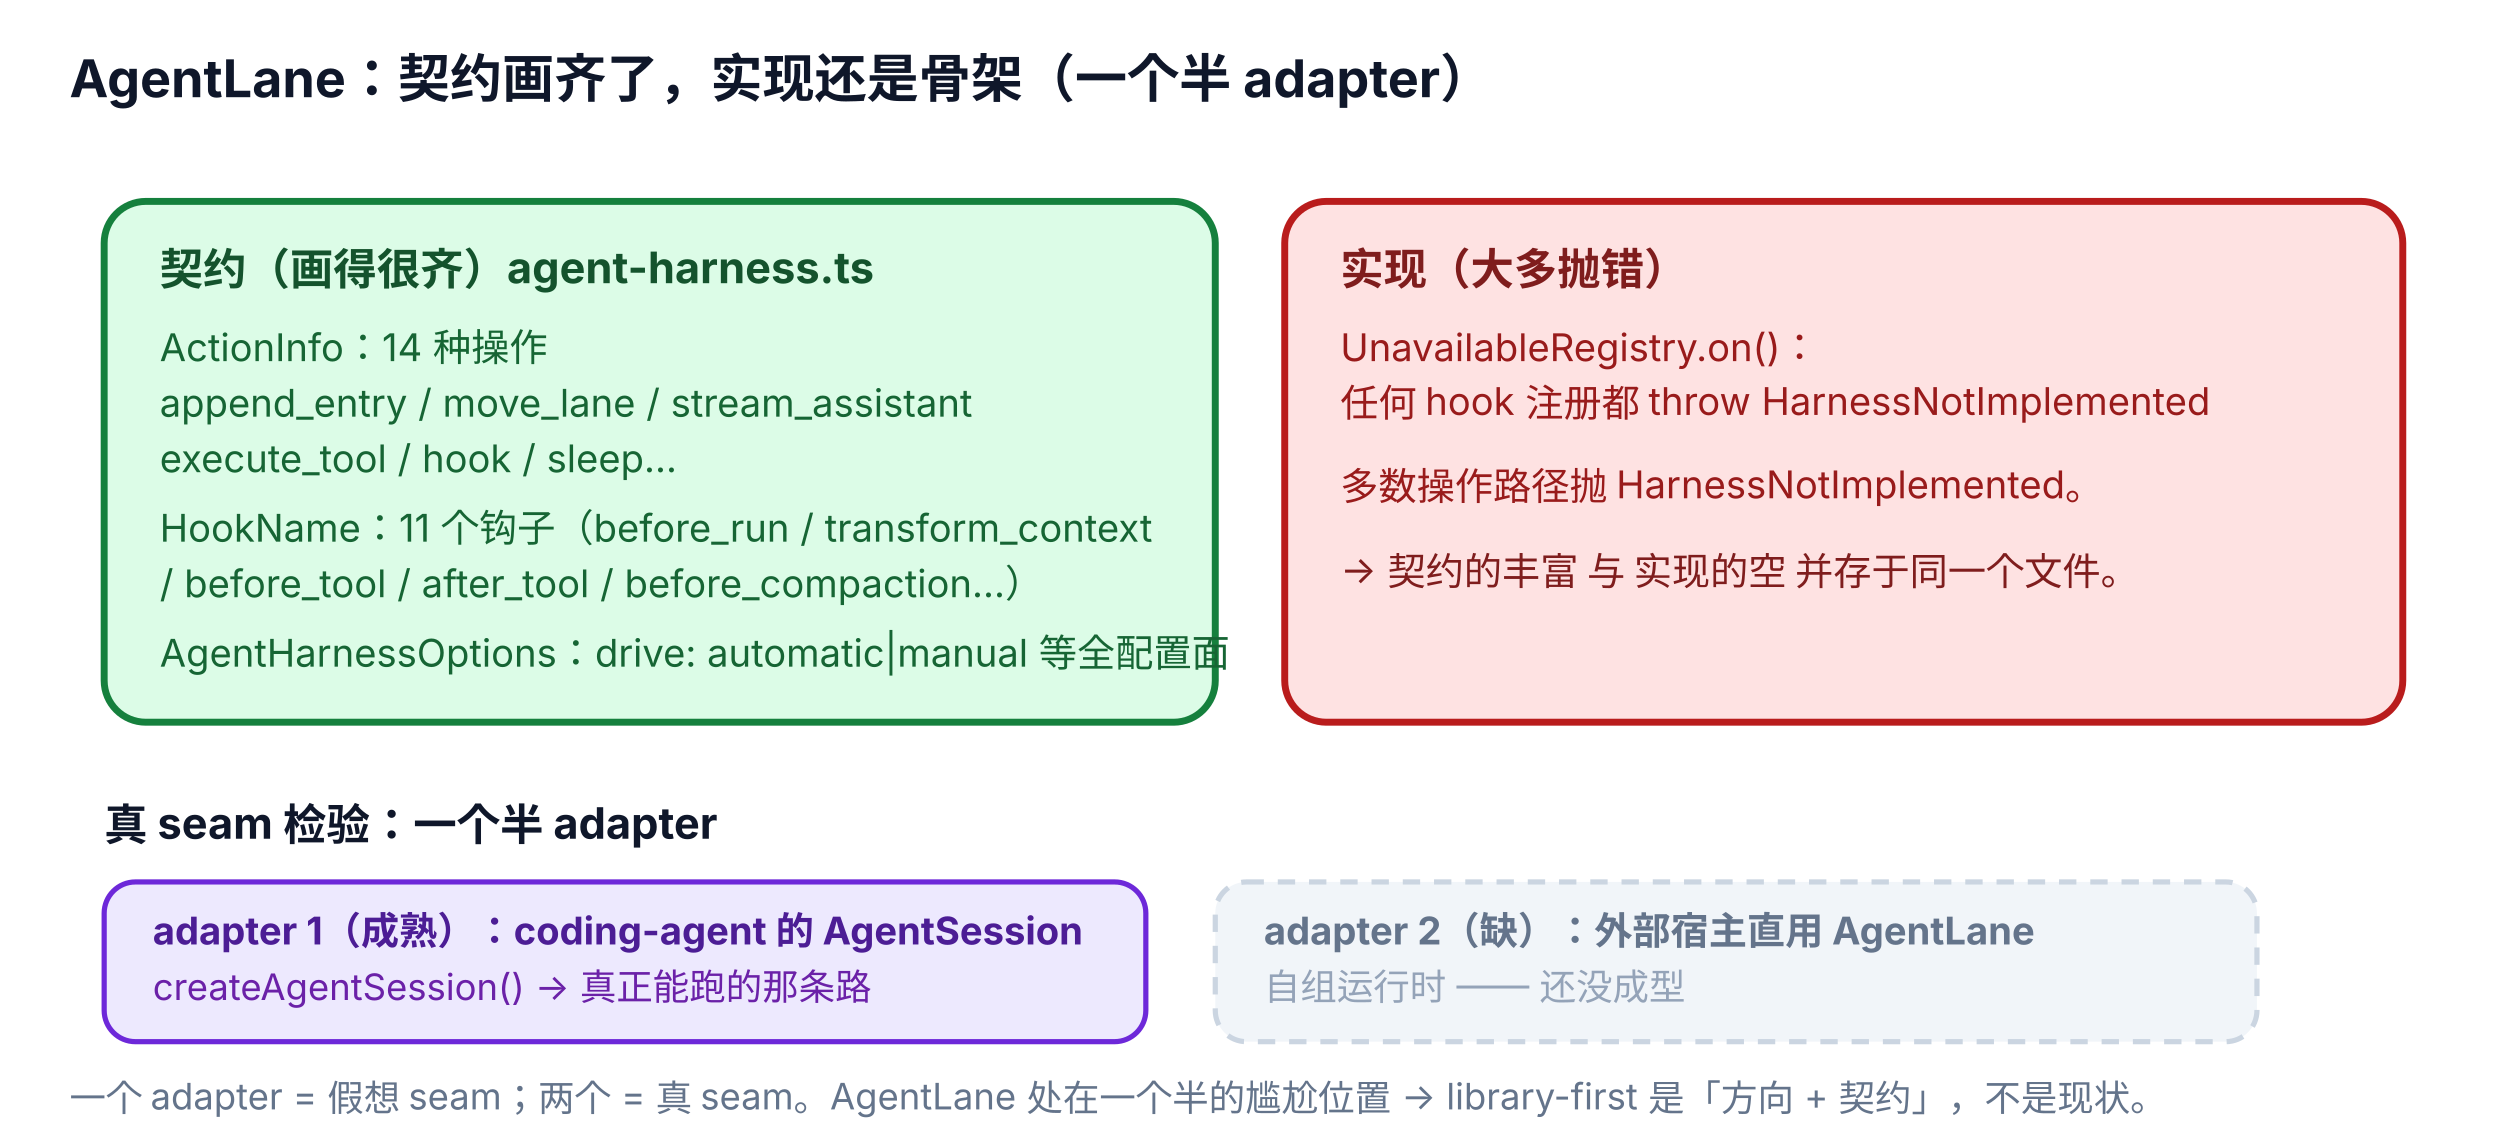
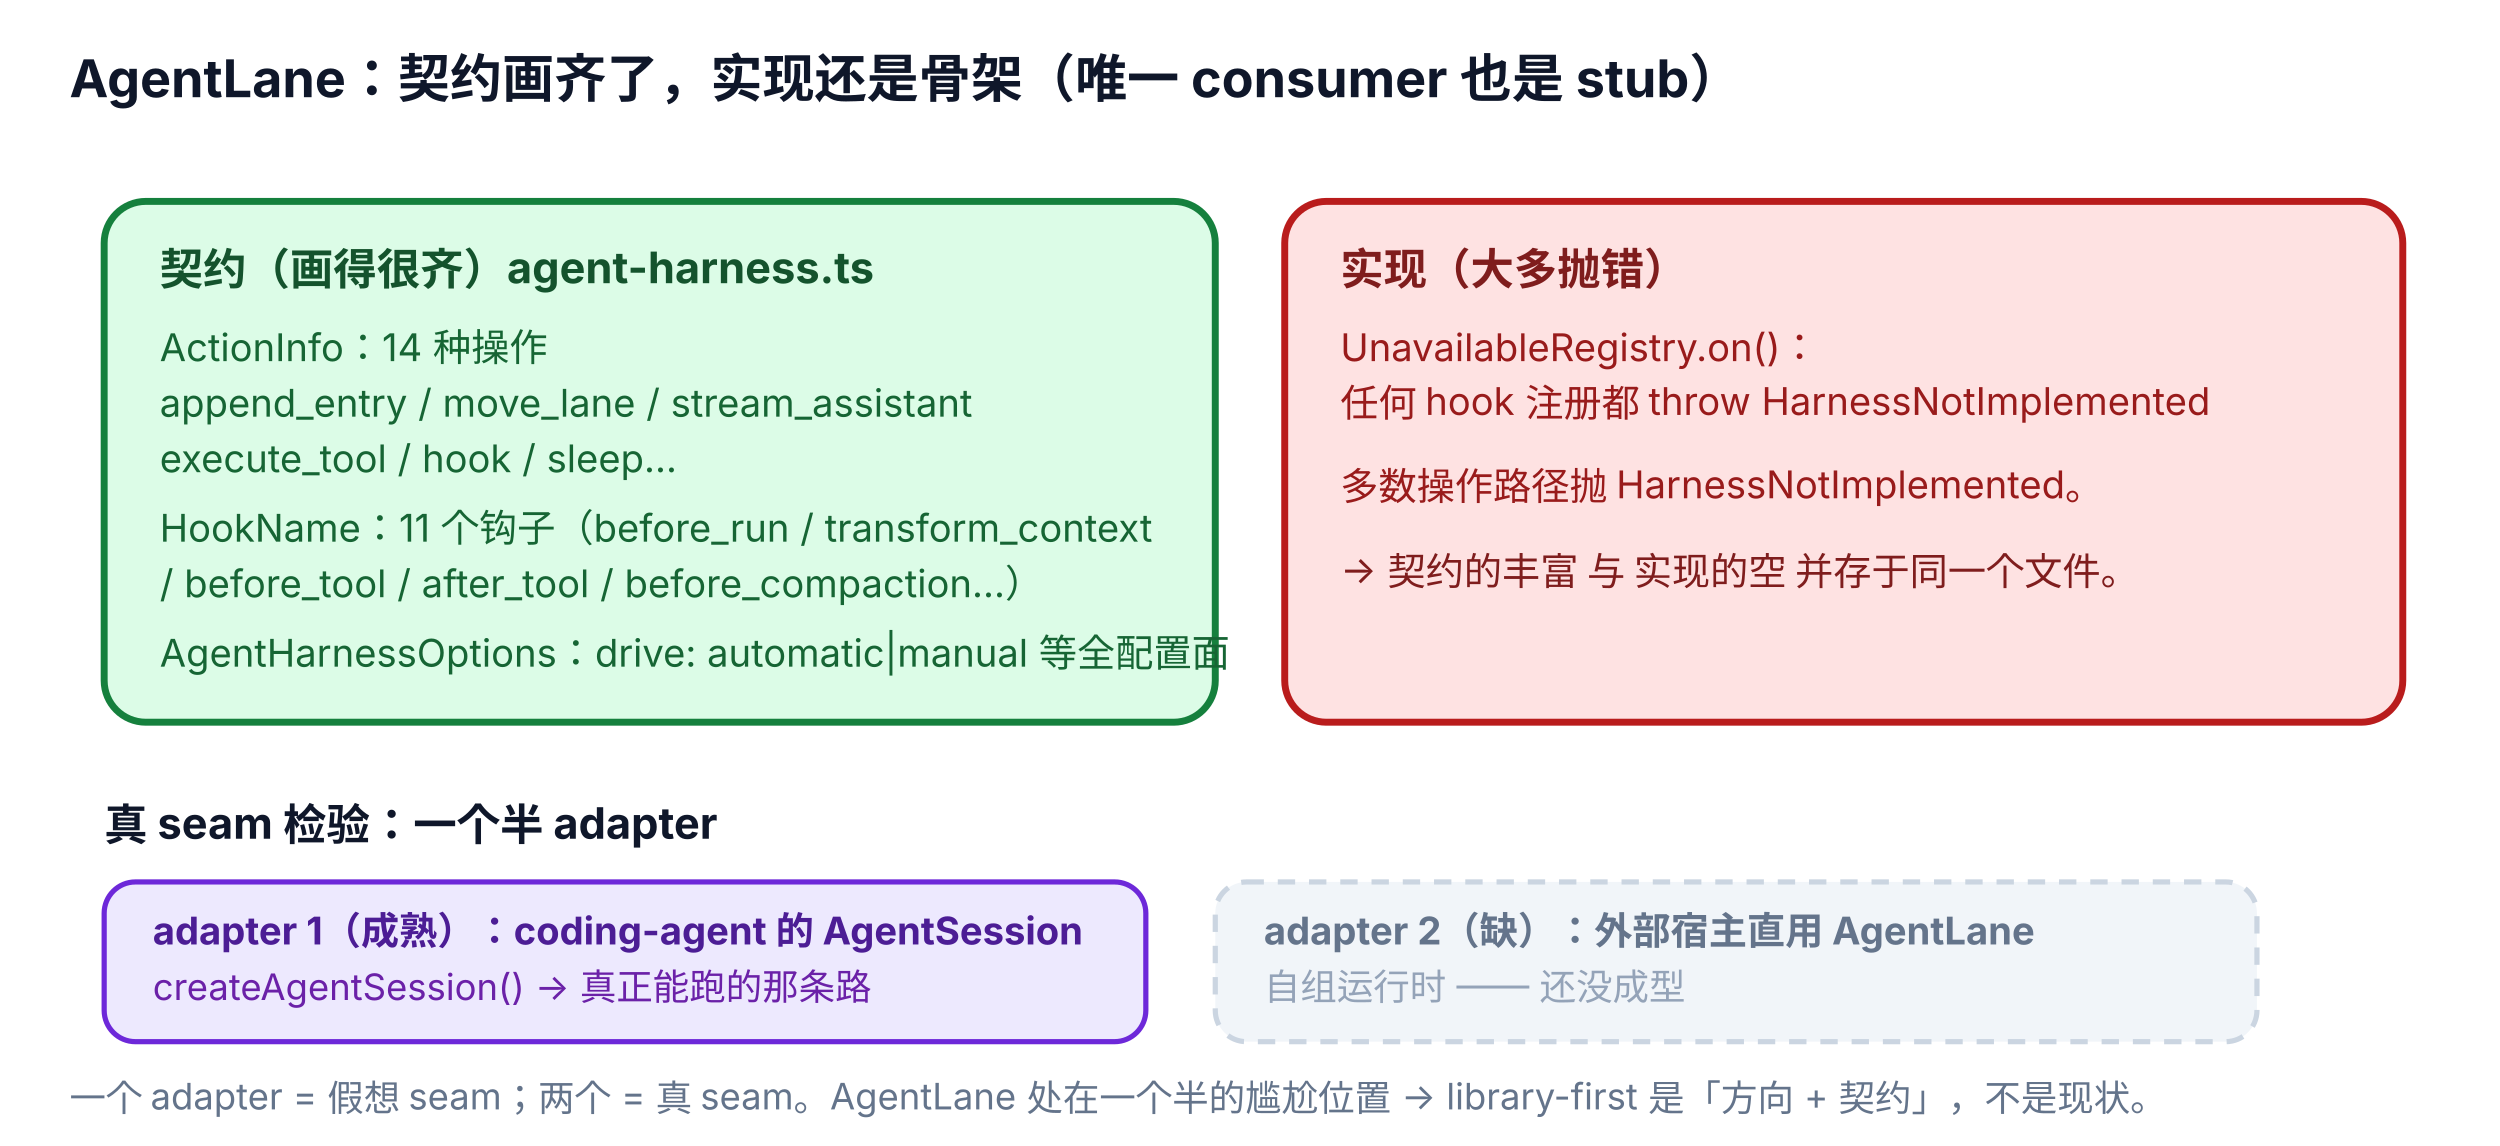
<svg xmlns="http://www.w3.org/2000/svg" viewBox="0 0 720 330" font-family="system-ui, -apple-system, 'Segoe UI', sans-serif">
  <defs>
    <marker id="arrow" viewBox="0 0 10 10" refX="9" refY="5" markerWidth="6" markerHeight="6" orient="auto-start-reverse">
      <path d="M 0 0 L 10 5 L 0 10 z" fill="#64748b" />
    </marker>
  </defs>
-   <text x="20" y="28" font-size="15" font-weight="700" fill="#0f172a">AgentLane：契约画齐了，实现还是骨架（一个半 adapter）</text>
+   <text x="20" y="28" font-size="15" font-weight="700" fill="#0f172a">AgentLane：契约画齐了，实现还是骨架（唯一 consumer 也是 stub）</text>
  <rect x="30" y="58" width="320" height="150" rx="12" fill="#dcfce7" stroke="#15803d" stroke-width="2" />
  <text x="46" y="82" font-size="12.5" font-weight="700" fill="#14532d">契约（画得很齐）agent-harness.ts</text>
  <text x="46" y="104" font-size="11" fill="#166534">ActionInfo：14 种操作</text>
  <text x="46" y="120" font-size="11" fill="#166534">  append_entry / move_lane / stream_assistant</text>
  <text x="46" y="136" font-size="11" fill="#166534">  execute_tool / hook / sleep…</text>
  <text x="46" y="156" font-size="11" fill="#166534">HookName：11 个钩子（before_run / transform_context</text>
  <text x="46" y="172" font-size="11" fill="#166534">  / before_tool / after_tool / before_compaction…）</text>
  <text x="46" y="192" font-size="11" fill="#166534">AgentHarnessOptions：drive: automatic|manual 等全配置面</text>
  <rect x="370" y="58" width="322" height="150" rx="12" fill="#fee2e2" stroke="#b91c1c" stroke-width="2" />
  <text x="386" y="82" font-size="12.5" font-weight="700" fill="#7f1d1d">实现（大多抛错）</text>
  <text x="386" y="104" font-size="11" fill="#991b1b">UnavailableRegistry.on()：</text>
  <text x="386" y="120" font-size="11" fill="#991b1b">  任何 hook 注册都 throw HarnessNotImplemented</text>
  <text x="386" y="144" font-size="11" fill="#991b1b">多数操作路径抛 HarnessNotImplemented。</text>
  <text x="386" y="168" font-size="11" fill="#7f1d1d">→ 契约的丰富 与 实现的空 并存于同一个文件。</text>
  <text x="30" y="242" font-size="12.5" font-weight="700" fill="#0f172a">真 seam 检验：一个半 adapter</text>
  <rect x="30" y="254" width="300" height="46" rx="9" fill="#ede9fe" stroke="#6d28d9" stroke-width="1.5" />
  <text x="44" y="272" font-size="11" font-weight="700" fill="#4c1d95">adapter 1（成熟）：coding-agent 的 AgentSession</text>
  <text x="44" y="288" font-size="10.5" fill="#6b21a8">createAgentSession() → 真正能跑的那条路</text>
  <rect x="350" y="254" width="300" height="46" rx="9" fill="#f1f5f9" stroke="#cbd5e1" stroke-width="1.5" stroke-dasharray="5 4" />
  <text x="364" y="272" font-size="11" font-weight="700" fill="#64748b">adapter 2（缺）：外部宿主直用 AgentLane</text>
  <text x="364" y="288" font-size="10.5" fill="#94a3b8">自组运行时 —— 还没成型</text>
  <text x="20" y="320" font-size="10.5" fill="#64748b">一个 adapter = 假想 seam；两个 = 真 seam。AgentLane 处在一个半的尴尬位置 → library-first 是「方向 + 契约」，不是现状。</text>
</svg>
